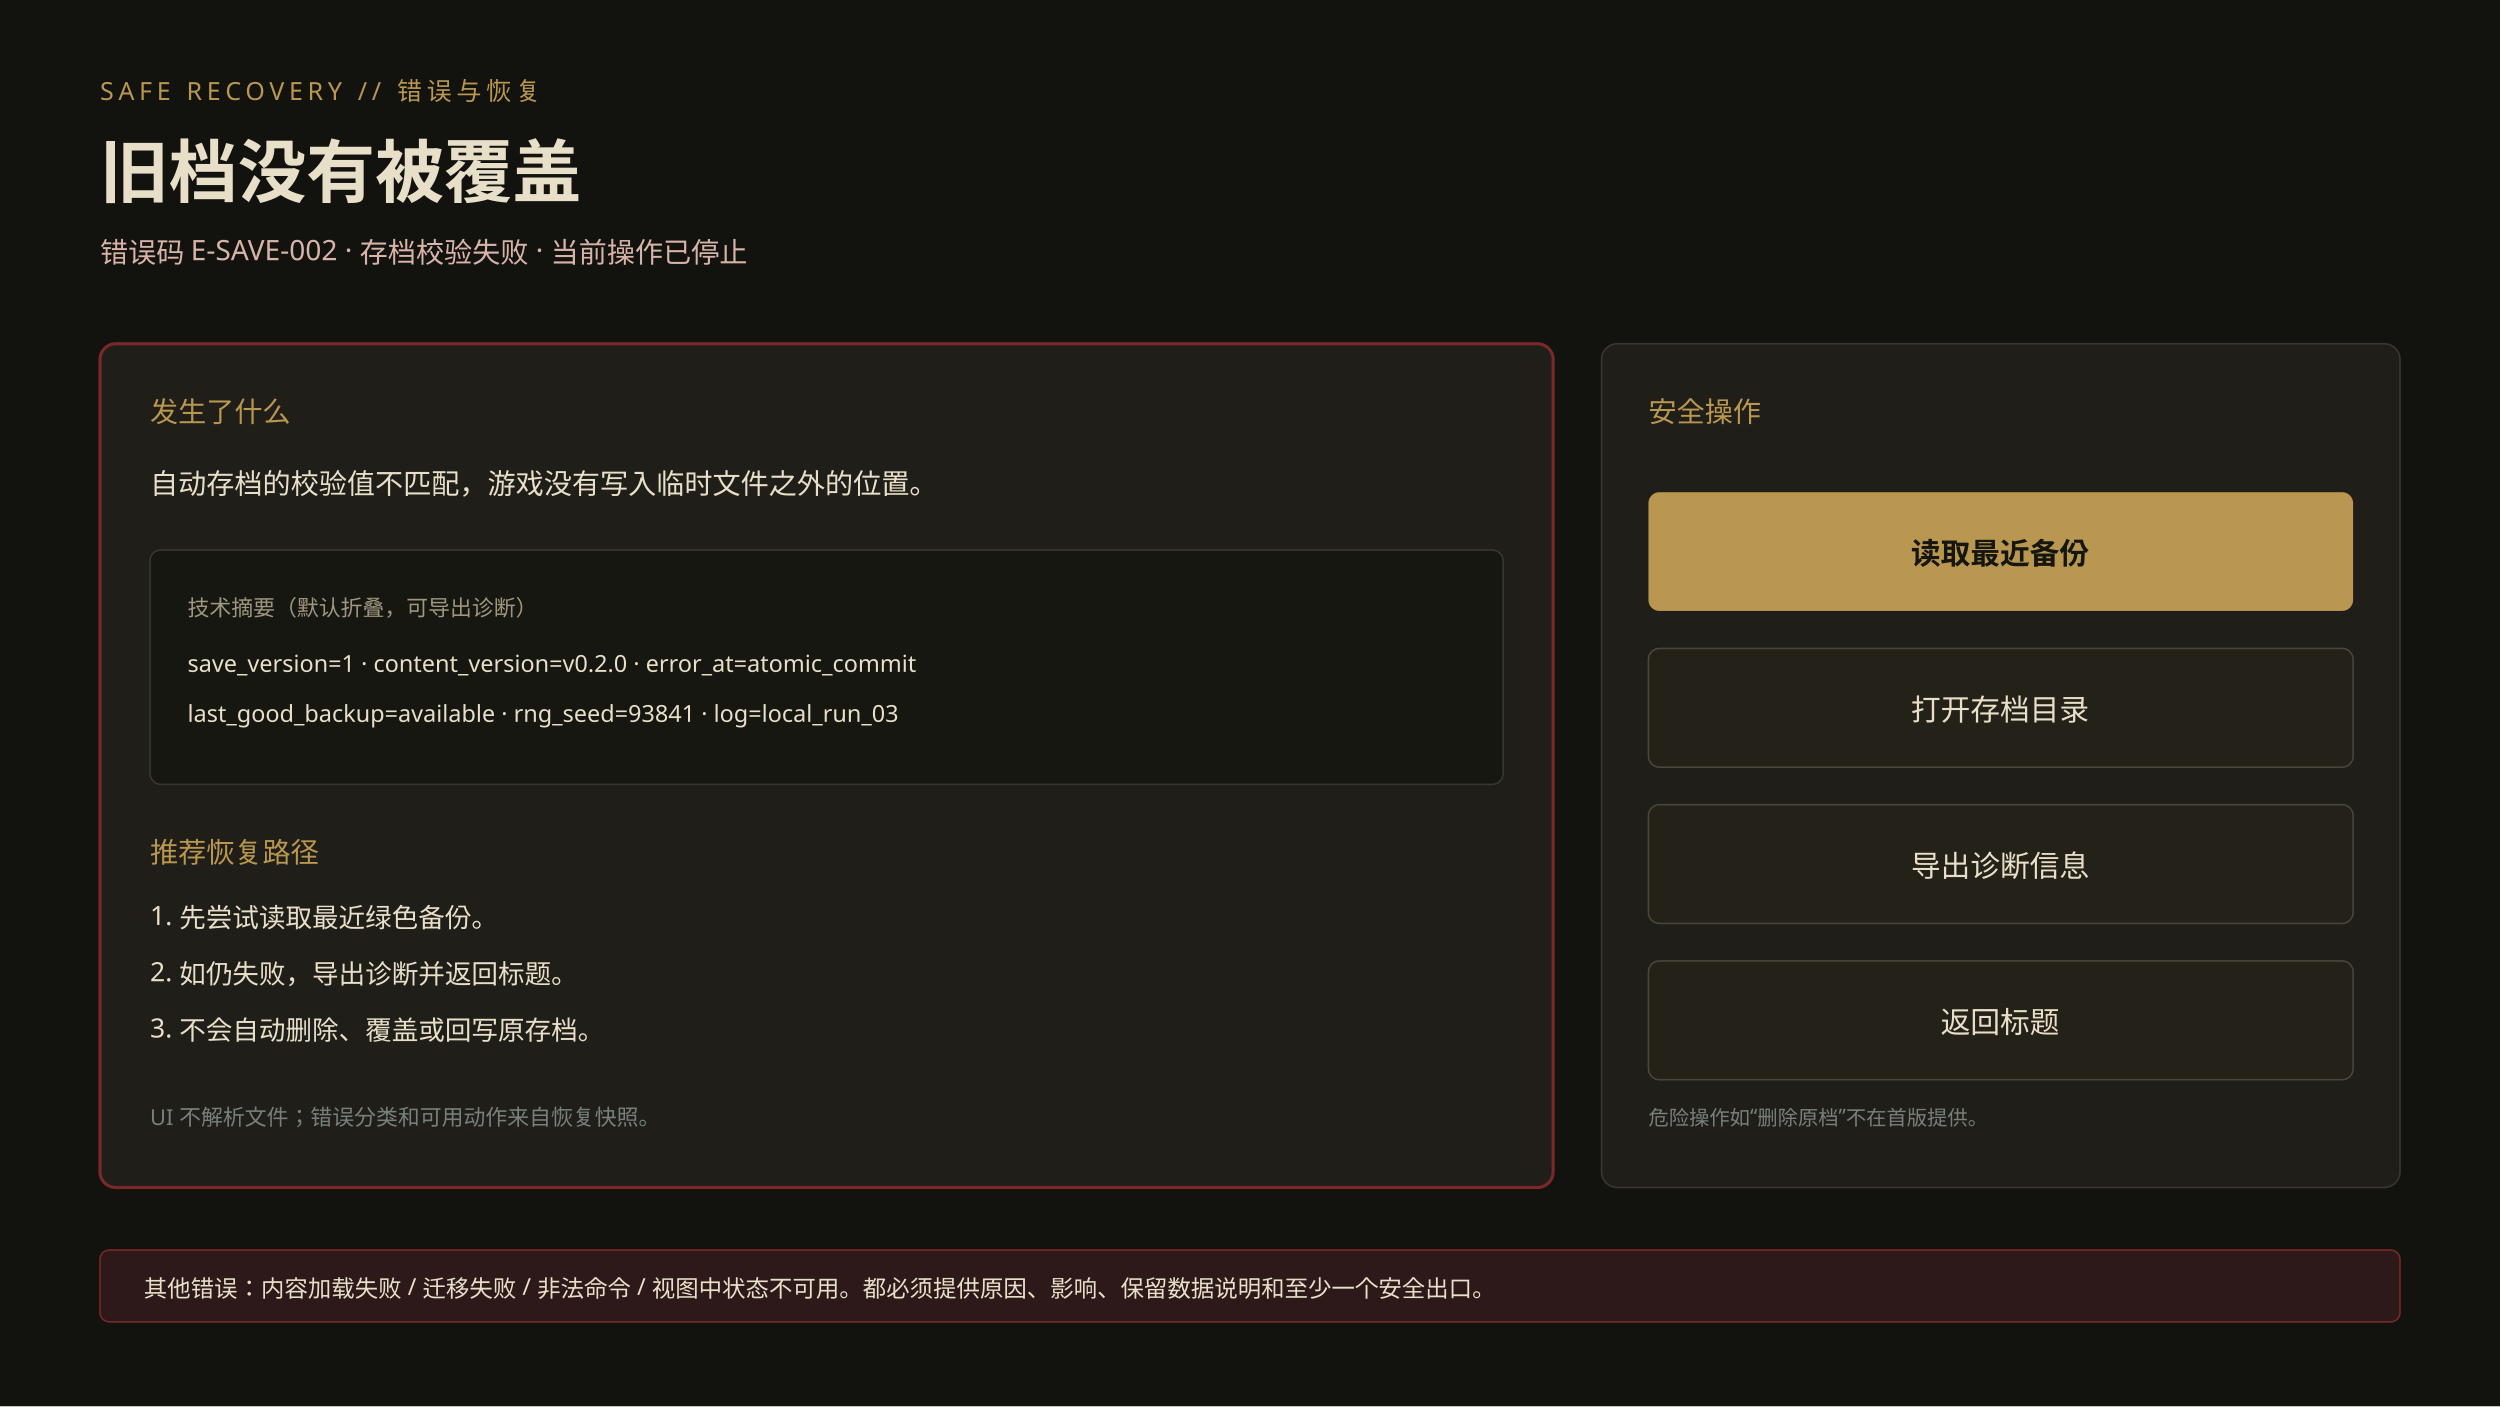
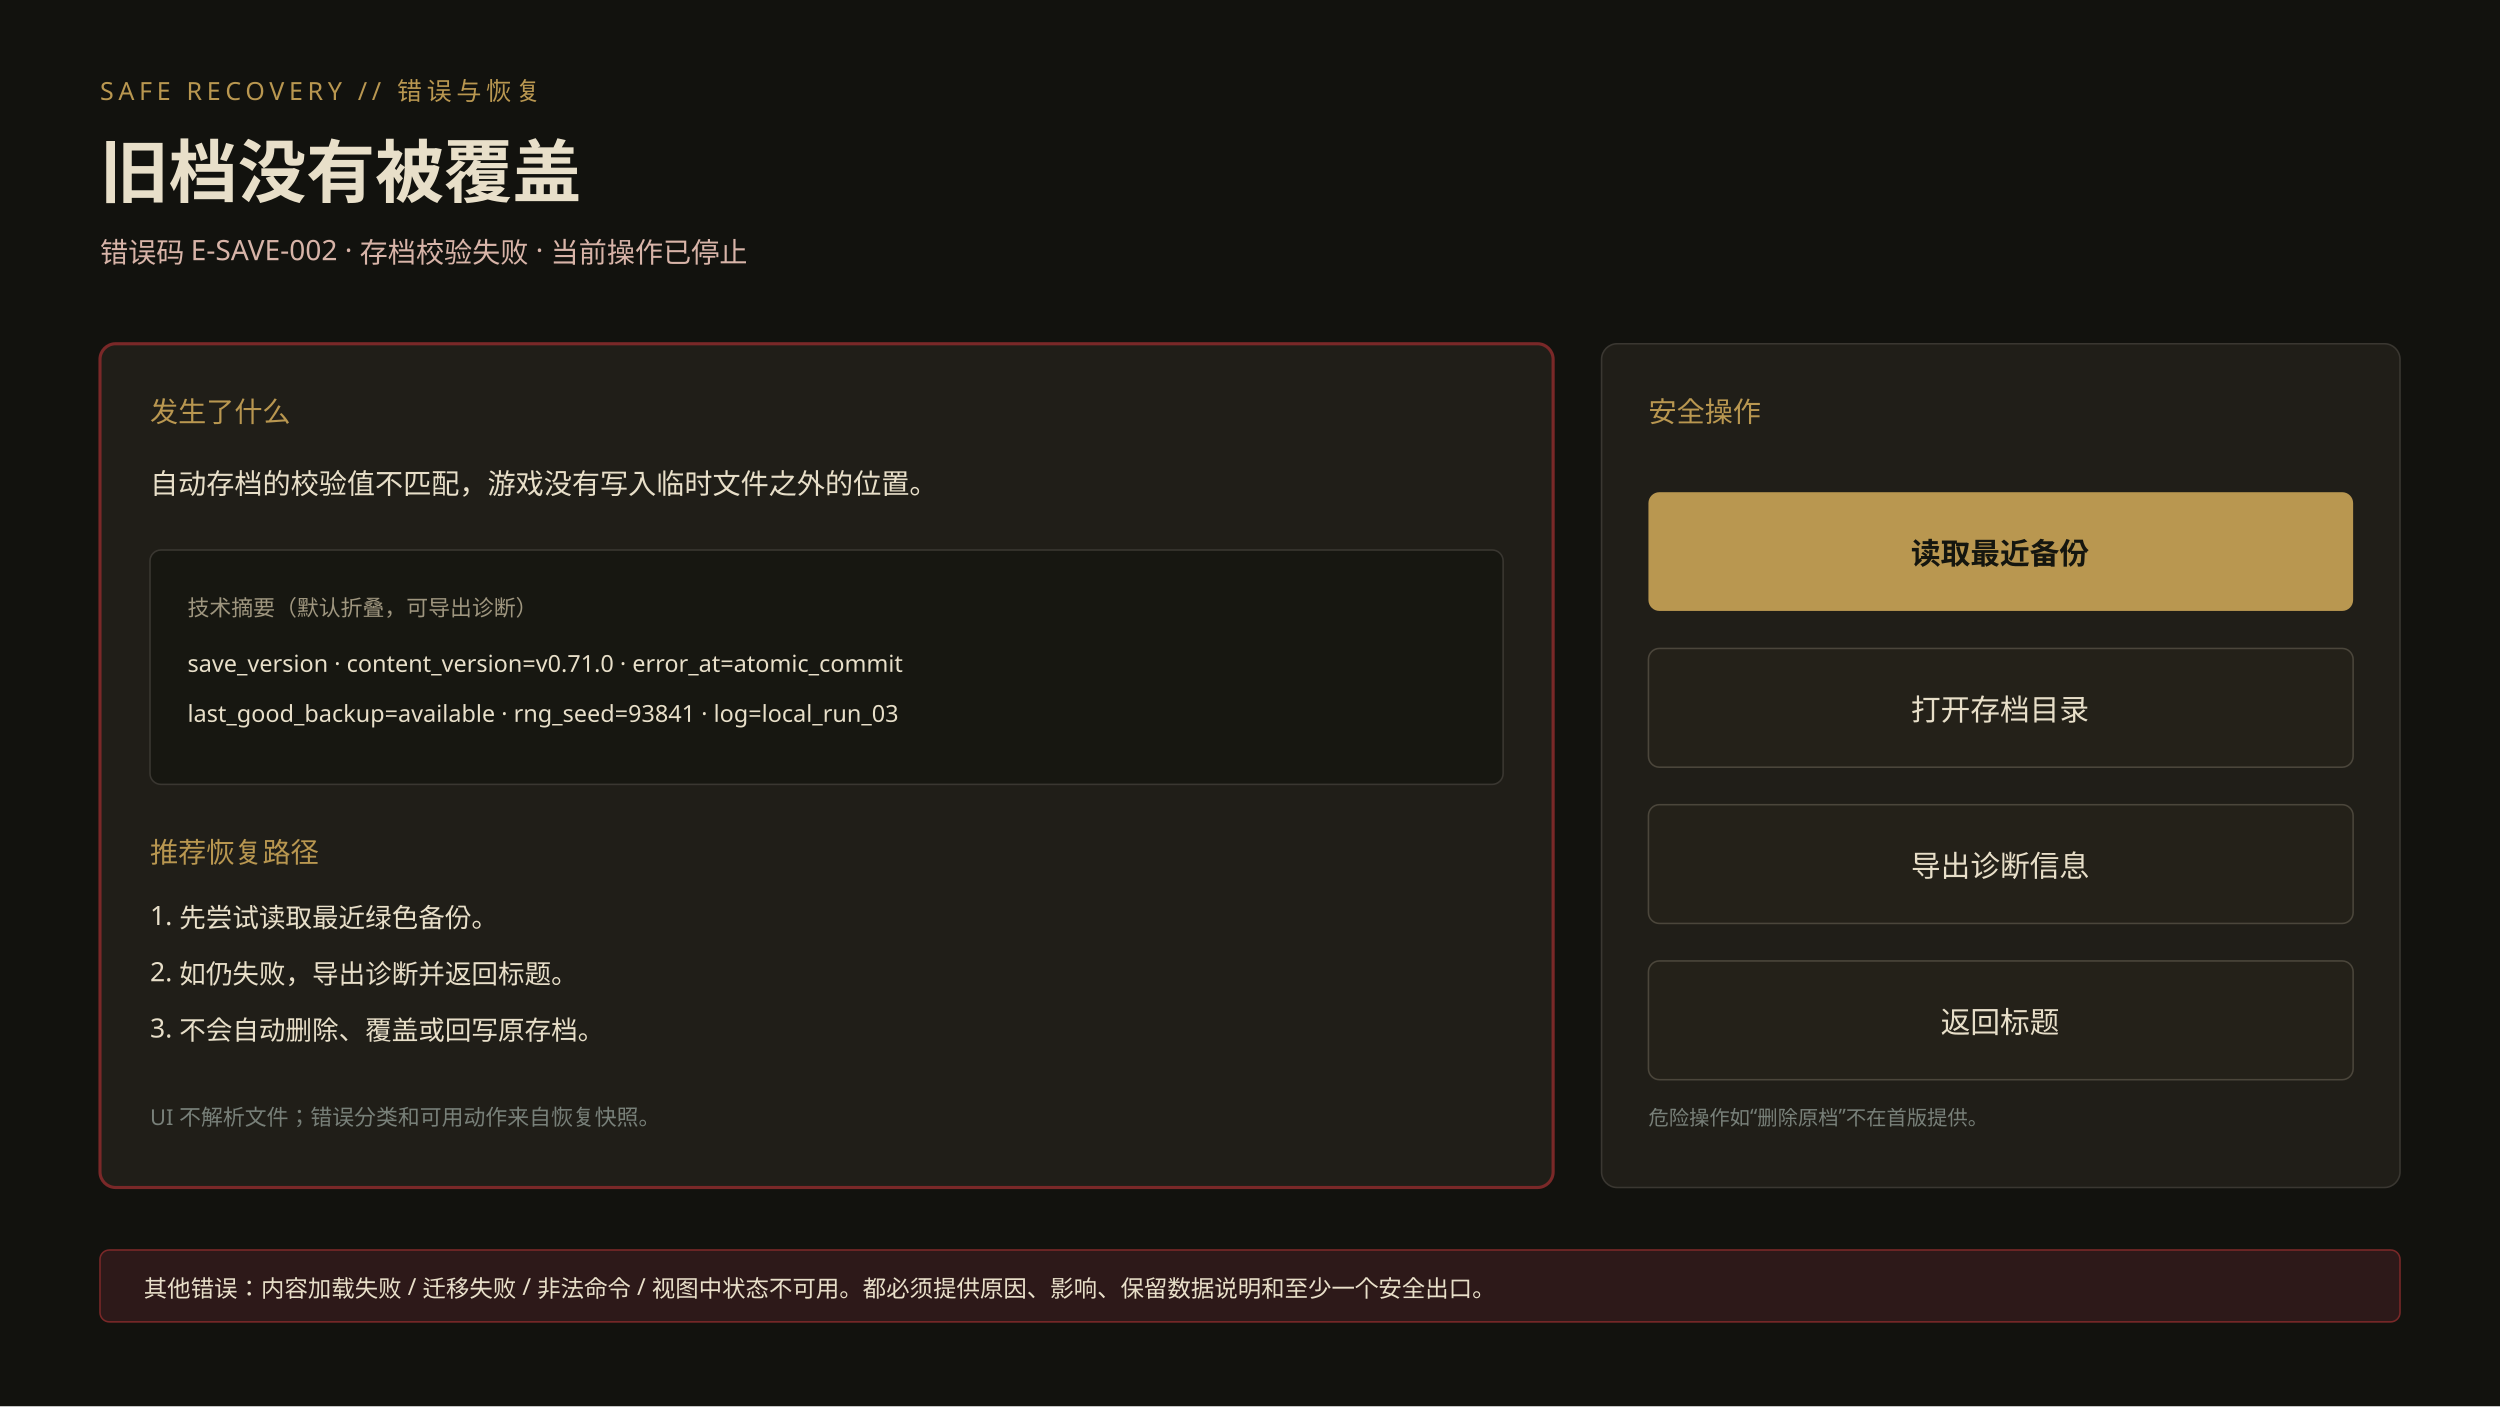
<svg xmlns="http://www.w3.org/2000/svg" width="1600" height="900" viewBox="0 0 1600 900">
  <rect width="1600" height="900" fill="#12120e" />
  <g font-family="Microsoft YaHei, sans-serif">
    <text x="64" y="64" fill="#b99750" font-size="16" letter-spacing="3">SAFE RECOVERY // 错误与恢复</text>
    <text x="64" y="126" fill="#e8dfc9" font-size="44" font-weight="700">旧档没有被覆盖</text>
    <text x="64" y="168" fill="#d8b4a8" font-size="18">错误码 E-SAVE-002 · 存档校验失败 · 当前操作已停止</text>
    <rect x="64" y="220" width="930" height="540" rx="10" fill="#201e18" stroke="#7a2828" stroke-width="2" />
    <text x="96" y="270" fill="#b99750" font-size="18">发生了什么</text>
    <text x="96" y="316" fill="#e8dfc9" font-size="18">自动存档的校验值不匹配，游戏没有写入临时文件之外的位置。</text>
    <rect x="96" y="352" width="866" height="150" rx="7" fill="#171711" stroke="#3a3731" />
    <text x="120" y="394" fill="#9f967f" font-size="14">技术摘要（默认折叠，可导出诊断）</text>
-     <text x="120" y="430" fill="#e8dfc9" font-size="15">save_version=1 · content_version=v0.2.0 · error_at=atomic_commit</text>
+     <text x="120" y="430" fill="#e8dfc9" font-size="15">save_version · content_version=v0.71.0 · error_at=atomic_commit</text>
    <text x="120" y="462" fill="#e8dfc9" font-size="15">last_good_backup=available · rng_seed=93841 · log=local_run_03</text>
    <text x="96" y="552" fill="#b99750" font-size="18">推荐恢复路径</text>
    <text x="96" y="592" fill="#e8dfc9" font-size="17">1. 先尝试读取最近绿色备份。</text>
    <text x="96" y="628" fill="#e8dfc9" font-size="17">2. 如仍失败，导出诊断并返回标题。</text>
    <text x="96" y="664" fill="#e8dfc9" font-size="17">3. 不会自动删除、覆盖或回写原存档。</text>
    <text x="96" y="720" fill="#788079" font-size="14">UI 不解析文件；错误分类和可用动作来自恢复快照。</text>
    <rect x="1025" y="220" width="511" height="540" rx="10" fill="#201e18" stroke="#3a3731" />
    <text x="1055" y="270" fill="#b99750" font-size="18">安全操作</text>
    <rect x="1055" y="315" width="451" height="76" rx="7" fill="#b99750" />
    <text x="1280" y="361" text-anchor="middle" fill="#15160f" font-size="19" font-weight="700">读取最近备份</text>
    <rect x="1055" y="415" width="451" height="76" rx="7" fill="#242119" stroke="#4b463b" />
    <text x="1280" y="461" text-anchor="middle" fill="#e8dfc9" font-size="19">打开存档目录</text>
    <rect x="1055" y="515" width="451" height="76" rx="7" fill="#242119" stroke="#4b463b" />
    <text x="1280" y="561" text-anchor="middle" fill="#e8dfc9" font-size="19">导出诊断信息</text>
    <rect x="1055" y="615" width="451" height="76" rx="7" fill="#242119" stroke="#4b463b" />
    <text x="1280" y="661" text-anchor="middle" fill="#e8dfc9" font-size="19">返回标题</text>
    <text x="1055" y="720" fill="#788079" font-size="13">危险操作如“删除原档”不在首版提供。</text>
    <rect x="64" y="800" width="1472" height="46" rx="6" fill="#2d1919" stroke="#7a2828" />
    <text x="92" y="830" fill="#e8dfc9" font-size="15">其他错误：内容加载失败 / 迁移失败 / 非法命令 / 视图中状态不可用。都必须提供原因、影响、保留数据说明和至少一个安全出口。</text>
  </g>
</svg>
